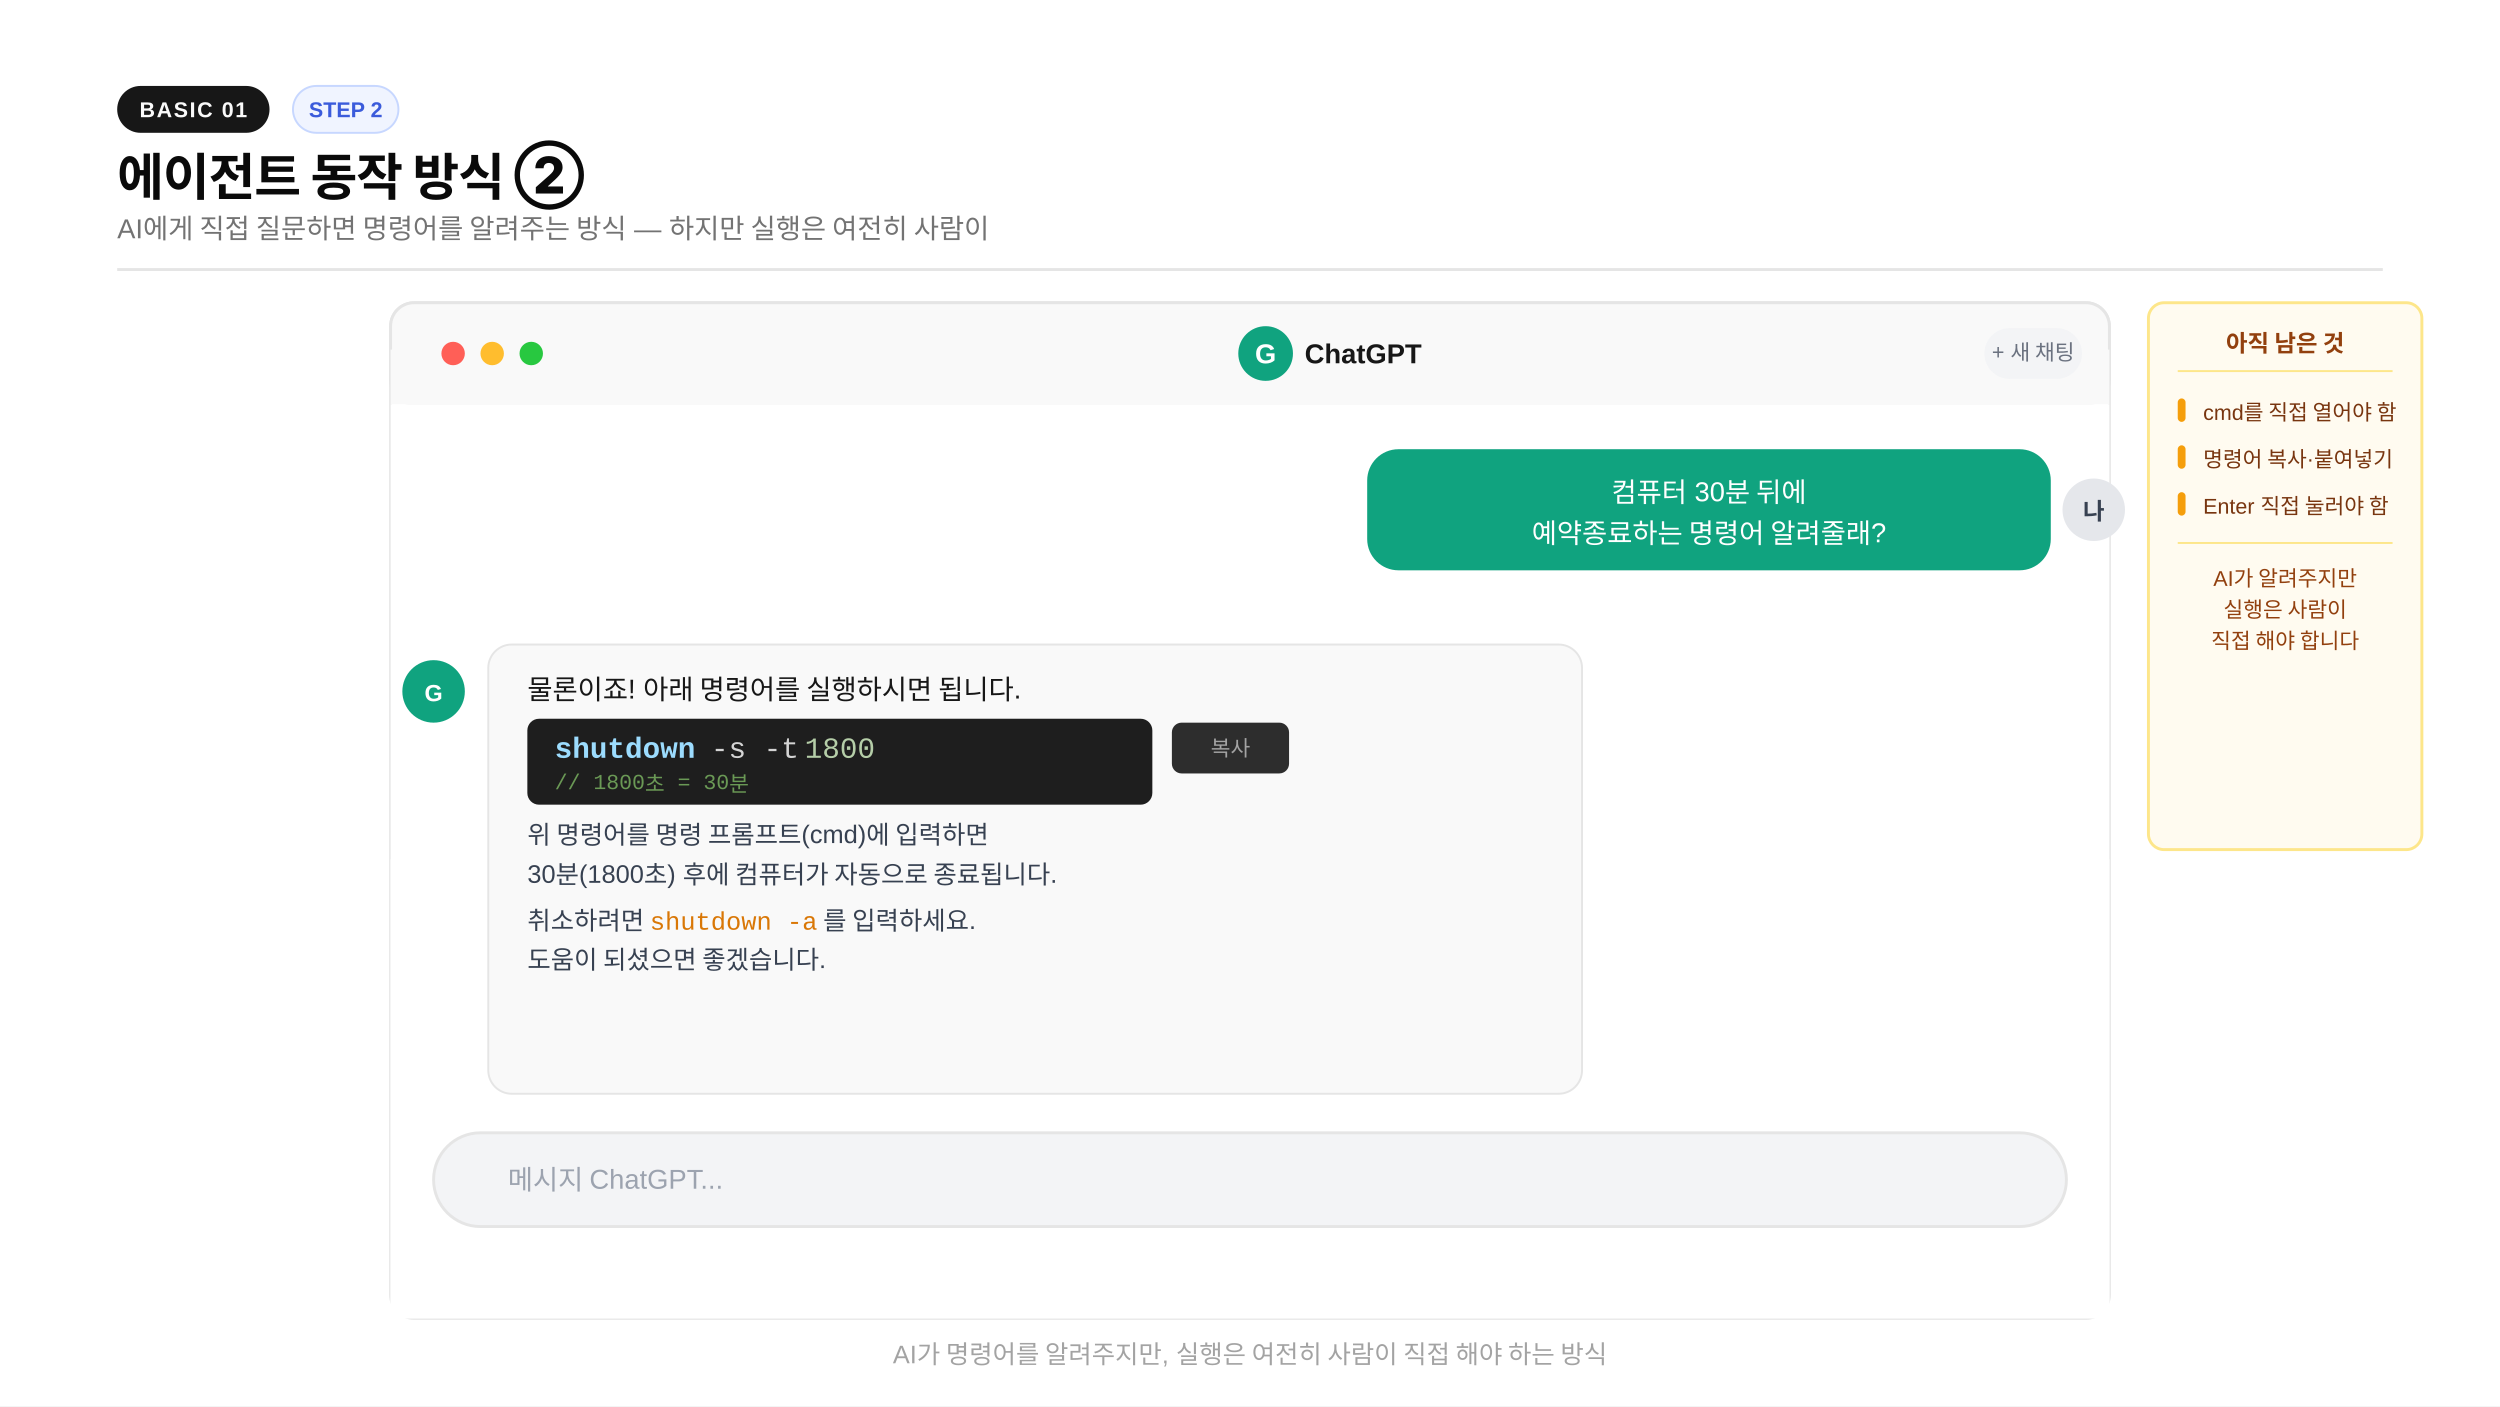
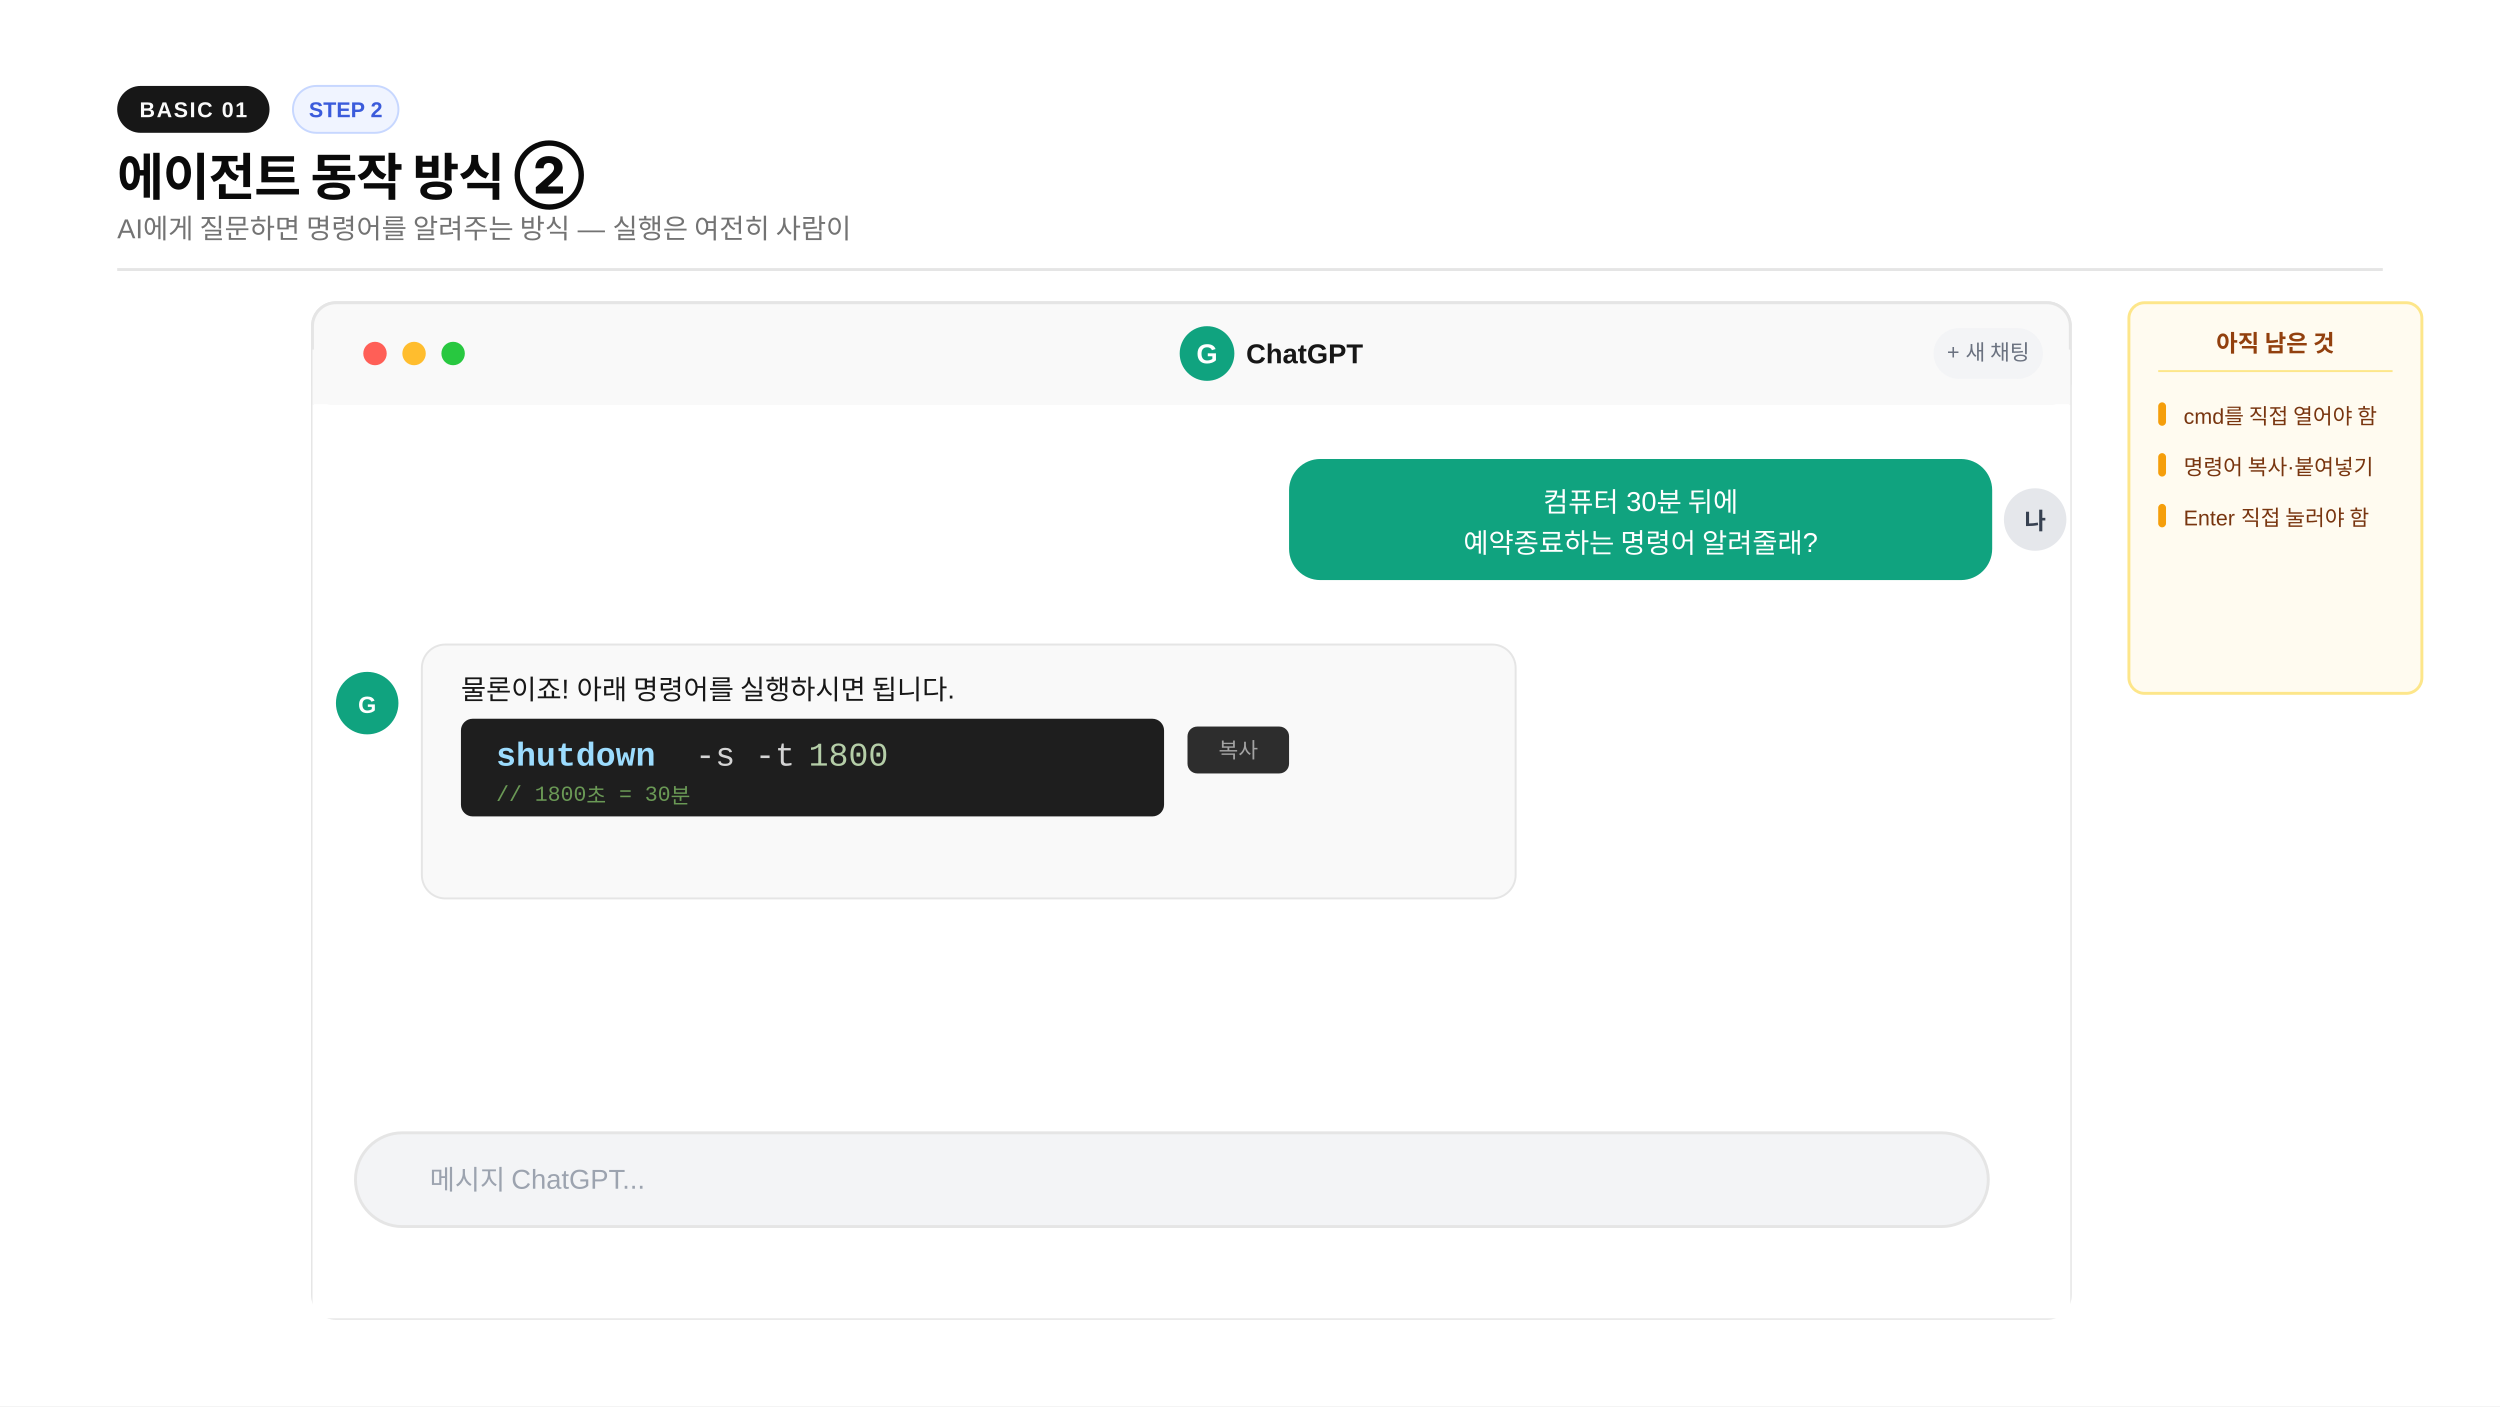
<svg xmlns="http://www.w3.org/2000/svg" width="1280" height="720" viewBox="0 0 1280 720">
  <rect width="1280" height="720" fill="#ffffff" />
  <rect x="60" y="44" width="78" height="24" rx="12" fill="#171717" />
  <text x="99" y="60" text-anchor="middle" font-family="-apple-system,BlinkMacSystemFont,'Segoe UI',Arial,sans-serif" font-size="11" font-weight="600" fill="#fafafa" letter-spacing="0.8">BASIC 01</text>
  <rect x="150" y="44" width="54" height="24" rx="12" fill="#f0f4ff" stroke="#c7d7ff" stroke-width="1" />
  <text x="177" y="60" text-anchor="middle" font-family="-apple-system,BlinkMacSystemFont,'Segoe UI',Arial,sans-serif" font-size="11" font-weight="600" fill="#3b5bdb">STEP 2</text>
  <text x="60" y="100" font-family="-apple-system,BlinkMacSystemFont,'Segoe UI',Arial,sans-serif" font-size="26" font-weight="800" fill="#0a0a0a" letter-spacing="-0.02em">에이전트 동작 방식 ②</text>
-   <text x="60" y="122" font-family="-apple-system,BlinkMacSystemFont,'Segoe UI',Arial,sans-serif" font-size="14" fill="#737373">AI에게 직접 질문하면 명령어를 알려주는 방식 — 하지만 실행은 여전히 사람이</text>
+   <text x="60" y="122" font-family="-apple-system,BlinkMacSystemFont,'Segoe UI',Arial,sans-serif" font-size="14" fill="#737373">AI에게 질문하면 명령어를 알려주는 방식 — 실행은 여전히 사람이</text>
  <line x1="60" y1="138" x2="1220" y2="138" stroke="#e5e5e5" stroke-width="1.5" />
-   <rect x="200" y="155" width="880" height="520" rx="12" fill="#ffffff" stroke="#e5e5e5" stroke-width="1.5" />
-   <rect x="200" y="155" width="880" height="52" rx="12" fill="#f9f9f9" stroke="#e5e5e5" stroke-width="1.5" />
-   <rect x="200" y="179" width="880" height="28" fill="#f9f9f9" />
-   <circle cx="232" cy="181" r="6" fill="#ff5f57" />
-   <circle cx="252" cy="181" r="6" fill="#ffbd2e" />
-   <circle cx="272" cy="181" r="6" fill="#28c840" />
-   <circle cx="648" cy="181" r="14" fill="#10a37f" />
-   <text x="648" y="186" text-anchor="middle" font-family="-apple-system,BlinkMacSystemFont,'Segoe UI',Arial,sans-serif" font-size="14" font-weight="700" fill="#ffffff">G</text>
-   <text x="668" y="186" font-family="-apple-system,BlinkMacSystemFont,'Segoe UI',Arial,sans-serif" font-size="14" font-weight="600" fill="#171717">ChatGPT</text>
-   <rect x="1016" y="168" width="50" height="26" rx="13" fill="#f3f4f6" />
-   <text x="1041" y="184" text-anchor="middle" font-family="-apple-system,BlinkMacSystemFont,'Segoe UI',Arial,sans-serif" font-size="11" fill="#6b7280">+ 새 채팅</text>
-   <rect x="200" y="207" width="880" height="468" rx="0" fill="#ffffff" />
-   <rect x="200" y="440" width="880" height="235" rx="0" fill="#ffffff" />
-   <rect x="700" y="230" width="350" height="62" rx="16" fill="#10a37f" />
-   <text x="875" y="257" text-anchor="middle" font-family="-apple-system,BlinkMacSystemFont,'Segoe UI',Arial,sans-serif" font-size="14" fill="#ffffff">컴퓨터 30분 뒤에</text>
-   <text x="875" y="278" text-anchor="middle" font-family="-apple-system,BlinkMacSystemFont,'Segoe UI',Arial,sans-serif" font-size="14" fill="#ffffff">예약종료하는 명령어 알려줄래?</text>
-   <circle cx="1072" cy="261" r="16" fill="#e5e7eb" />
-   <text x="1072" y="266" text-anchor="middle" font-family="-apple-system,BlinkMacSystemFont,'Segoe UI',Arial,sans-serif" font-size="12" font-weight="600" fill="#374151">나</text>
-   <circle cx="222" cy="354" r="16" fill="#10a37f" />
-   <text x="222" y="359" text-anchor="middle" font-family="-apple-system,BlinkMacSystemFont,'Segoe UI',Arial,sans-serif" font-size="12" font-weight="700" fill="#ffffff">G</text>
-   <rect x="250" y="330" width="560" height="230" rx="12" fill="#f9f9f9" stroke="#e5e5e5" stroke-width="1" />
-   <text x="270" y="358" font-family="-apple-system,BlinkMacSystemFont,'Segoe UI',Arial,sans-serif" font-size="14" fill="#171717">물론이죠! 아래 명령어를 실행하시면 됩니다.</text>
-   <rect x="270" y="368" width="320" height="44" rx="6" fill="#1e1e1e" />
-   <text x="284" y="388" font-family="'Consolas','Courier New',monospace" font-size="15" font-weight="600" fill="#9cdcfe">shutdown</text>
-   <text x="364" y="388" font-family="'Consolas','Courier New',monospace" font-size="15" fill="#d4d4d4">-s -t</text>
-   <text x="412" y="388" font-family="'Consolas','Courier New',monospace" font-size="15" fill="#b5cea8">1800</text>
-   <text x="284" y="404" font-family="'Consolas','Courier New',monospace" font-size="11" fill="#6a9955">// 1800초 = 30분</text>
-   <text x="270" y="432" font-family="-apple-system,BlinkMacSystemFont,'Segoe UI',Arial,sans-serif" font-size="13" fill="#374151">위 명령어를 명령 프롬프트(cmd)에 입력하면</text>
-   <text x="270" y="452" font-family="-apple-system,BlinkMacSystemFont,'Segoe UI',Arial,sans-serif" font-size="13" fill="#374151">30분(1800초) 후에 컴퓨터가 자동으로 종료됩니다.</text>
-   <text x="270" y="476" font-family="-apple-system,BlinkMacSystemFont,'Segoe UI',Arial,sans-serif" font-size="13" fill="#374151">취소하려면 <tspan font-family="'Consolas','Courier New',monospace" fill="#d97706">shutdown -a</tspan> 를 입력하세요.</text>
-   <text x="270" y="496" font-family="-apple-system,BlinkMacSystemFont,'Segoe UI',Arial,sans-serif" font-size="13" fill="#374151">도움이 되셨으면 좋겠습니다.</text>
-   <rect x="600" y="370" width="60" height="26" rx="5" fill="#2d2d2d" />
-   <text x="630" y="387" text-anchor="middle" font-family="-apple-system,BlinkMacSystemFont,'Segoe UI',Arial,sans-serif" font-size="11" fill="#a3a3a3">복사</text>
-   <rect x="222" y="580" width="836" height="48" rx="24" fill="#f3f4f6" stroke="#e5e5e5" stroke-width="1.5" />
-   <text x="260" y="609" font-family="-apple-system,BlinkMacSystemFont,'Segoe UI',Arial,sans-serif" font-size="14" fill="#9ca3af">메시지 ChatGPT...</text>
-   <rect x="1100" y="155" width="140" height="280" rx="8" fill="#fffbf0" stroke="#fde68a" stroke-width="1.5" />
-   <text x="1170" y="180" text-anchor="middle" font-family="-apple-system,BlinkMacSystemFont,'Segoe UI',Arial,sans-serif" font-size="12" font-weight="700" fill="#92400e">아직 남은 것</text>
-   <line x1="1115" y1="190" x2="1225" y2="190" stroke="#fde68a" stroke-width="1" />
-   <rect x="1115" y="204" width="4" height="12" rx="2" fill="#f59e0b" />
-   <text x="1128" y="215" font-family="-apple-system,BlinkMacSystemFont,'Segoe UI',Arial,sans-serif" font-size="11" fill="#78350f">cmd를 직접 열어야 함</text>
-   <rect x="1115" y="228" width="4" height="12" rx="2" fill="#f59e0b" />
-   <text x="1128" y="239" font-family="-apple-system,BlinkMacSystemFont,'Segoe UI',Arial,sans-serif" font-size="11" fill="#78350f">명령어 복사·붙여넣기</text>
-   <rect x="1115" y="252" width="4" height="12" rx="2" fill="#f59e0b" />
-   <text x="1128" y="263" font-family="-apple-system,BlinkMacSystemFont,'Segoe UI',Arial,sans-serif" font-size="11" fill="#78350f">Enter 직접 눌러야 함</text>
-   <line x1="1115" y1="278" x2="1225" y2="278" stroke="#fde68a" stroke-width="1" />
-   <text x="1170" y="300" text-anchor="middle" font-family="-apple-system,BlinkMacSystemFont,'Segoe UI',Arial,sans-serif" font-size="11" fill="#92400e">AI가 알려주지만</text>
-   <text x="1170" y="316" text-anchor="middle" font-family="-apple-system,BlinkMacSystemFont,'Segoe UI',Arial,sans-serif" font-size="11" fill="#92400e">실행은 사람이</text>
-   <text x="1170" y="332" text-anchor="middle" font-family="-apple-system,BlinkMacSystemFont,'Segoe UI',Arial,sans-serif" font-size="11" fill="#92400e">직접 해야 합니다</text>
-   <text x="640" y="698" text-anchor="middle" font-family="-apple-system,BlinkMacSystemFont,'Segoe UI',Arial,sans-serif" font-size="13" fill="#a3a3a3">AI가 명령어를 알려주지만, 실행은 여전히 사람이 직접 해야 하는 방식</text>
+   <rect x="160" y="155" width="900" height="520" rx="12" fill="#ffffff" stroke="#e5e5e5" stroke-width="1.5" />
+   <rect x="160" y="155" width="900" height="52" rx="12" fill="#f9f9f9" stroke="#e5e5e5" stroke-width="1.5" />
+   <rect x="160" y="179" width="900" height="28" fill="#f9f9f9" />
+   <circle cx="192" cy="181" r="6" fill="#ff5f57" />
+   <circle cx="212" cy="181" r="6" fill="#ffbd2e" />
+   <circle cx="232" cy="181" r="6" fill="#28c840" />
+   <circle cx="618" cy="181" r="14" fill="#10a37f" />
+   <text x="618" y="186" text-anchor="middle" font-family="-apple-system,BlinkMacSystemFont,'Segoe UI',Arial,sans-serif" font-size="14" font-weight="700" fill="#ffffff">G</text>
+   <text x="638" y="186" font-family="-apple-system,BlinkMacSystemFont,'Segoe UI',Arial,sans-serif" font-size="14" font-weight="600" fill="#171717">ChatGPT</text>
+   <rect x="990" y="168" width="56" height="26" rx="13" fill="#f3f4f6" />
+   <text x="1018" y="184" text-anchor="middle" font-family="-apple-system,BlinkMacSystemFont,'Segoe UI',Arial,sans-serif" font-size="11" fill="#6b7280">+ 새 채팅</text>
+   <rect x="160" y="207" width="900" height="468" fill="#ffffff" />
+   <rect x="660" y="235" width="360" height="62" rx="16" fill="#10a37f" />
+   <text x="840" y="262" text-anchor="middle" font-family="-apple-system,BlinkMacSystemFont,'Segoe UI',Arial,sans-serif" font-size="14" fill="#ffffff">컴퓨터 30분 뒤에</text>
+   <text x="840" y="283" text-anchor="middle" font-family="-apple-system,BlinkMacSystemFont,'Segoe UI',Arial,sans-serif" font-size="14" fill="#ffffff">예약종료하는 명령어 알려줄래?</text>
+   <circle cx="1042" cy="266" r="16" fill="#e5e7eb" />
+   <text x="1042" y="271" text-anchor="middle" font-family="-apple-system,BlinkMacSystemFont,'Segoe UI',Arial,sans-serif" font-size="12" font-weight="600" fill="#374151">나</text>
+   <circle cx="188" cy="360" r="16" fill="#10a37f" />
+   <text x="188" y="365" text-anchor="middle" font-family="-apple-system,BlinkMacSystemFont,'Segoe UI',Arial,sans-serif" font-size="12" font-weight="700" fill="#ffffff">G</text>
+   <rect x="216" y="330" width="560" height="130" rx="12" fill="#f9f9f9" stroke="#e5e5e5" stroke-width="1" />
+   <text x="236" y="358" font-family="-apple-system,BlinkMacSystemFont,'Segoe UI',Arial,sans-serif" font-size="14" fill="#171717">물론이죠! 아래 명령어를 실행하시면 됩니다.</text>
+   <rect x="236" y="368" width="360" height="50" rx="6" fill="#1e1e1e" />
+   <text x="254" y="392" font-family="'Consolas','Courier New',monospace" font-size="17" font-weight="600" fill="#9cdcfe">shutdown</text>
+   <text x="356" y="392" font-family="'Consolas','Courier New',monospace" font-size="17" fill="#d4d4d4">-s -t</text>
+   <text x="414" y="392" font-family="'Consolas','Courier New',monospace" font-size="17" fill="#b5cea8">1800</text>
+   <text x="254" y="410" font-family="'Consolas','Courier New',monospace" font-size="11" fill="#6a9955">// 1800초 = 30분</text>
+   <rect x="608" y="372" width="52" height="24" rx="5" fill="#2d2d2d" />
+   <text x="634" y="388" text-anchor="middle" font-family="-apple-system,BlinkMacSystemFont,'Segoe UI',Arial,sans-serif" font-size="11" fill="#a3a3a3">복사</text>
+   <rect x="182" y="580" width="836" height="48" rx="24" fill="#f3f4f6" stroke="#e5e5e5" stroke-width="1.5" />
+   <text x="220" y="609" font-family="-apple-system,BlinkMacSystemFont,'Segoe UI',Arial,sans-serif" font-size="14" fill="#9ca3af">메시지 ChatGPT...</text>
+   <rect x="1090" y="155" width="150" height="200" rx="8" fill="#fffbf0" stroke="#fde68a" stroke-width="1.5" />
+   <text x="1165" y="180" text-anchor="middle" font-family="-apple-system,BlinkMacSystemFont,'Segoe UI',Arial,sans-serif" font-size="12" font-weight="700" fill="#92400e">아직 남은 것</text>
+   <line x1="1105" y1="190" x2="1225" y2="190" stroke="#fde68a" stroke-width="1" />
+   <rect x="1105" y="206" width="4" height="12" rx="2" fill="#f59e0b" />
+   <text x="1118" y="217" font-family="-apple-system,BlinkMacSystemFont,'Segoe UI',Arial,sans-serif" font-size="11" fill="#78350f">cmd를 직접 열어야 함</text>
+   <rect x="1105" y="232" width="4" height="12" rx="2" fill="#f59e0b" />
+   <text x="1118" y="243" font-family="-apple-system,BlinkMacSystemFont,'Segoe UI',Arial,sans-serif" font-size="11" fill="#78350f">명령어 복사·붙여넣기</text>
+   <rect x="1105" y="258" width="4" height="12" rx="2" fill="#f59e0b" />
+   <text x="1118" y="269" font-family="-apple-system,BlinkMacSystemFont,'Segoe UI',Arial,sans-serif" font-size="11" fill="#78350f">Enter 직접 눌러야 함</text>
</svg>
